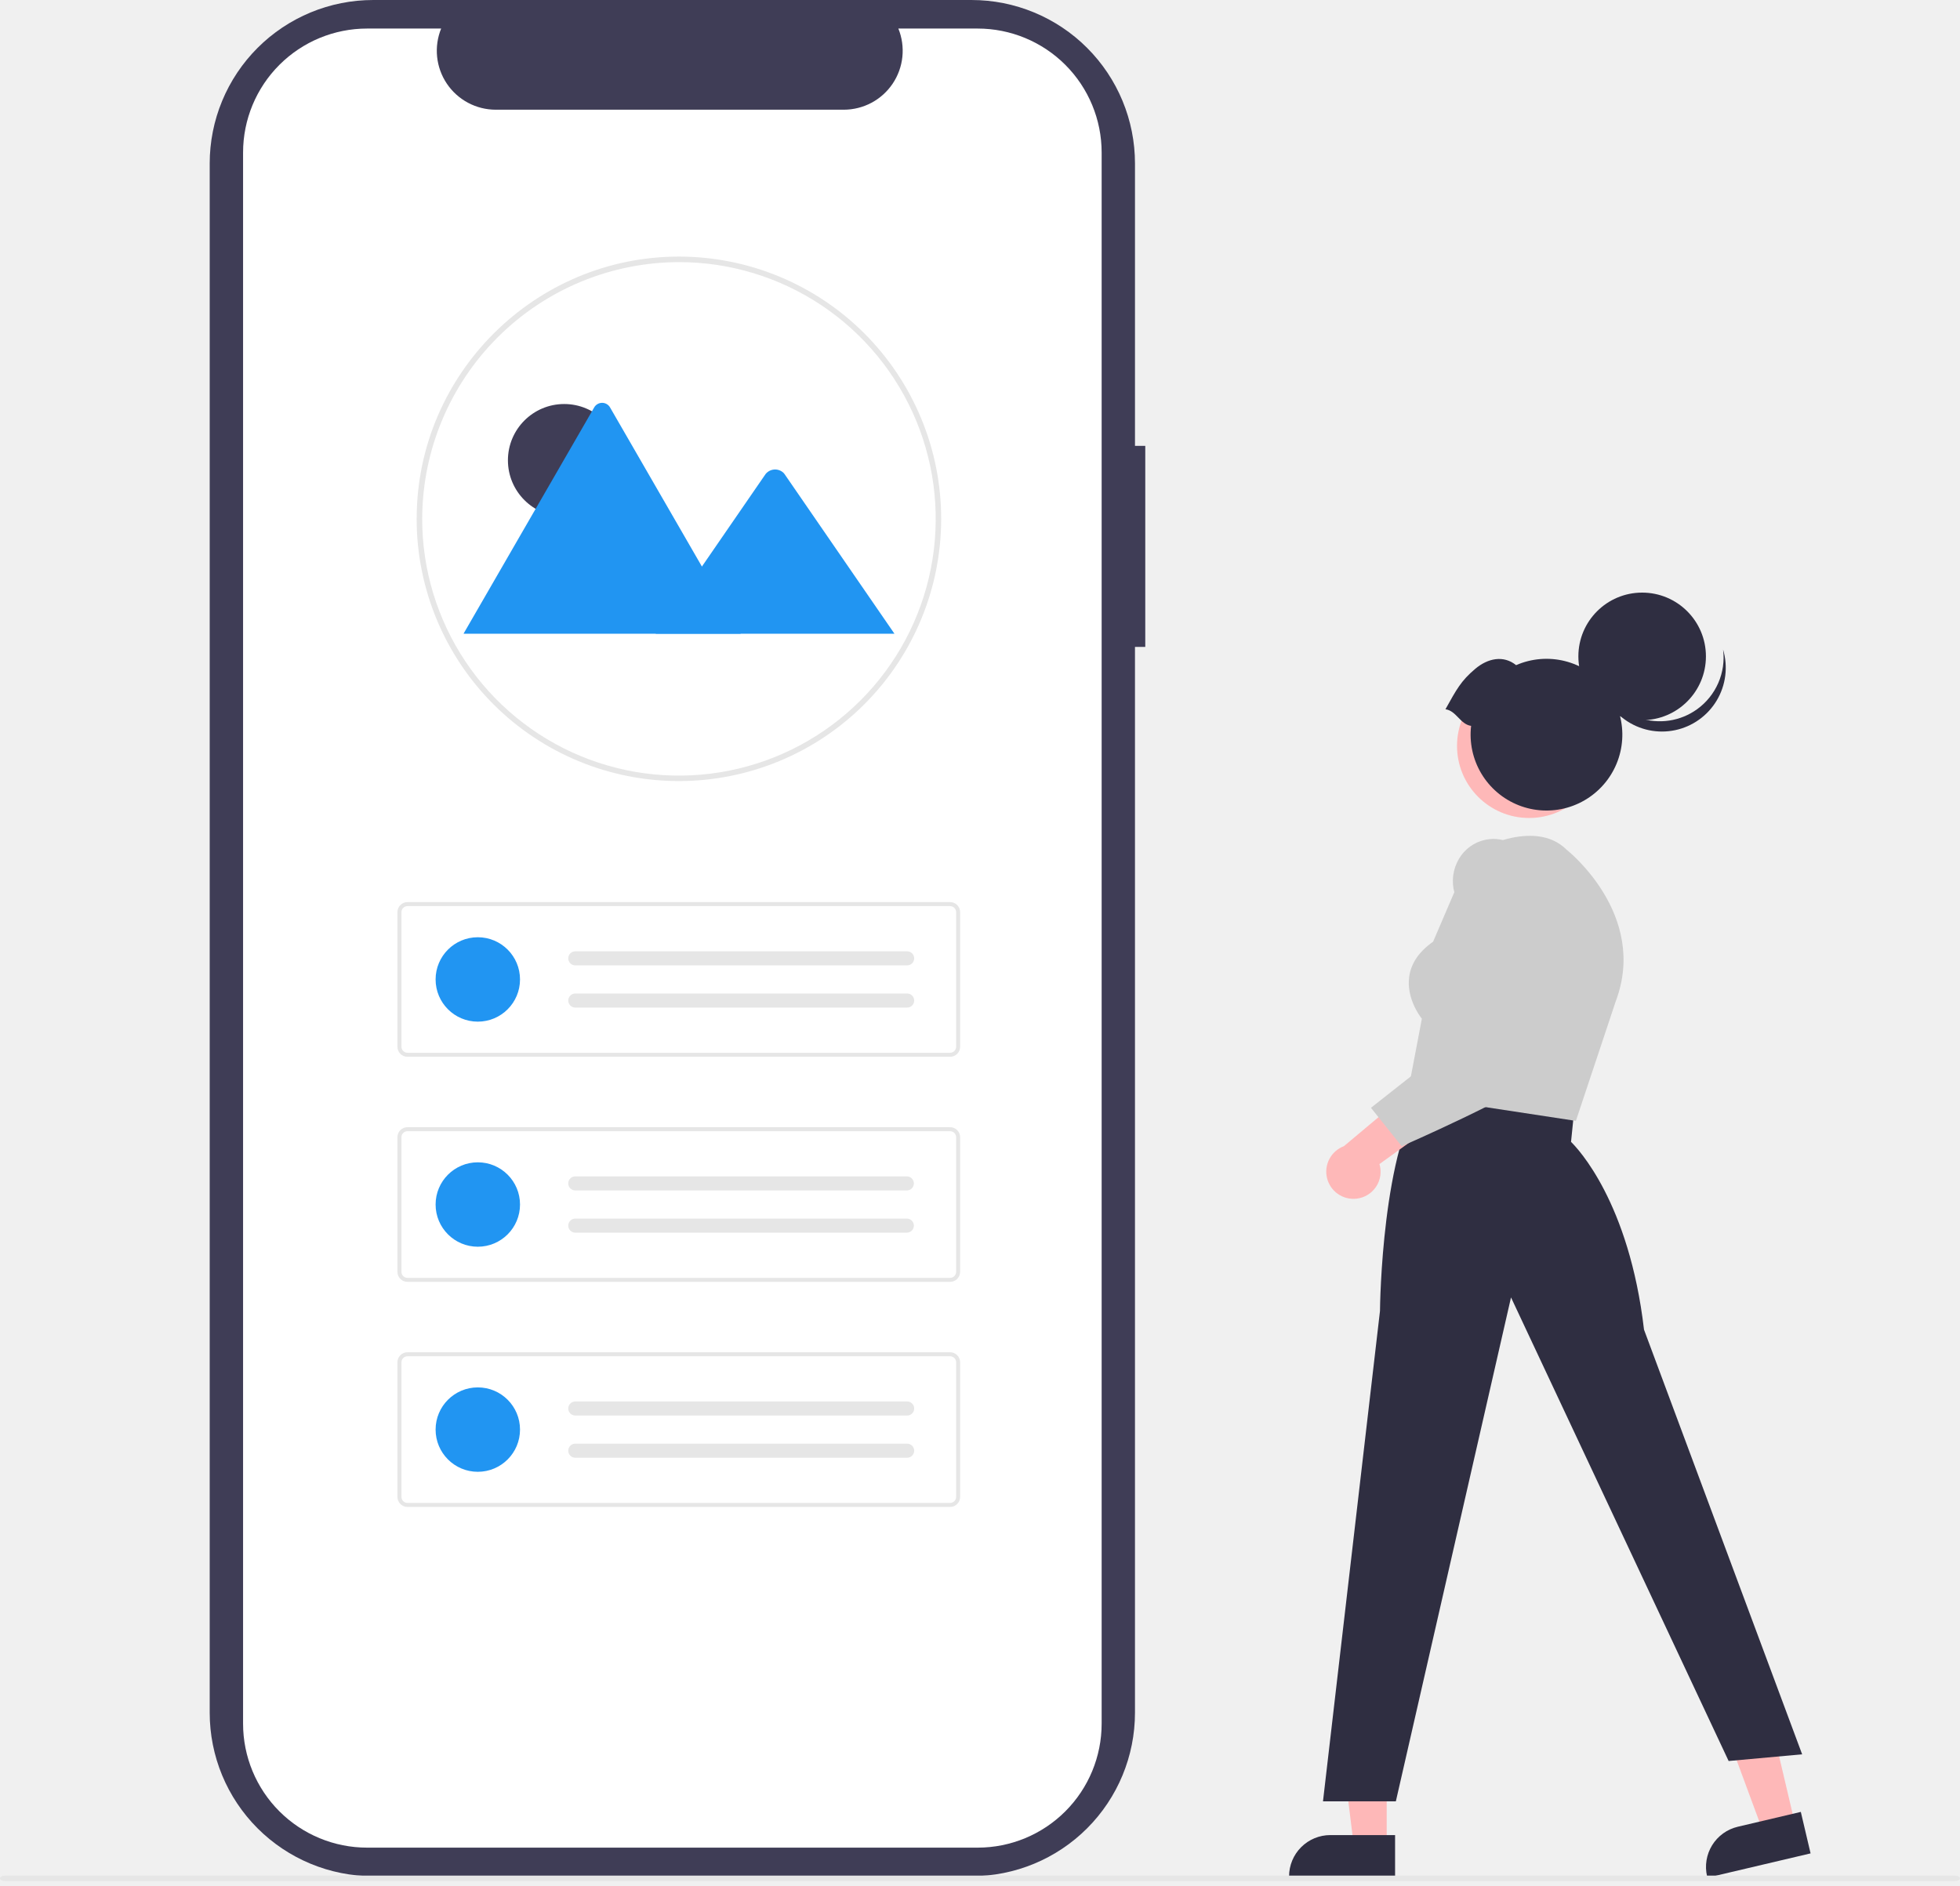
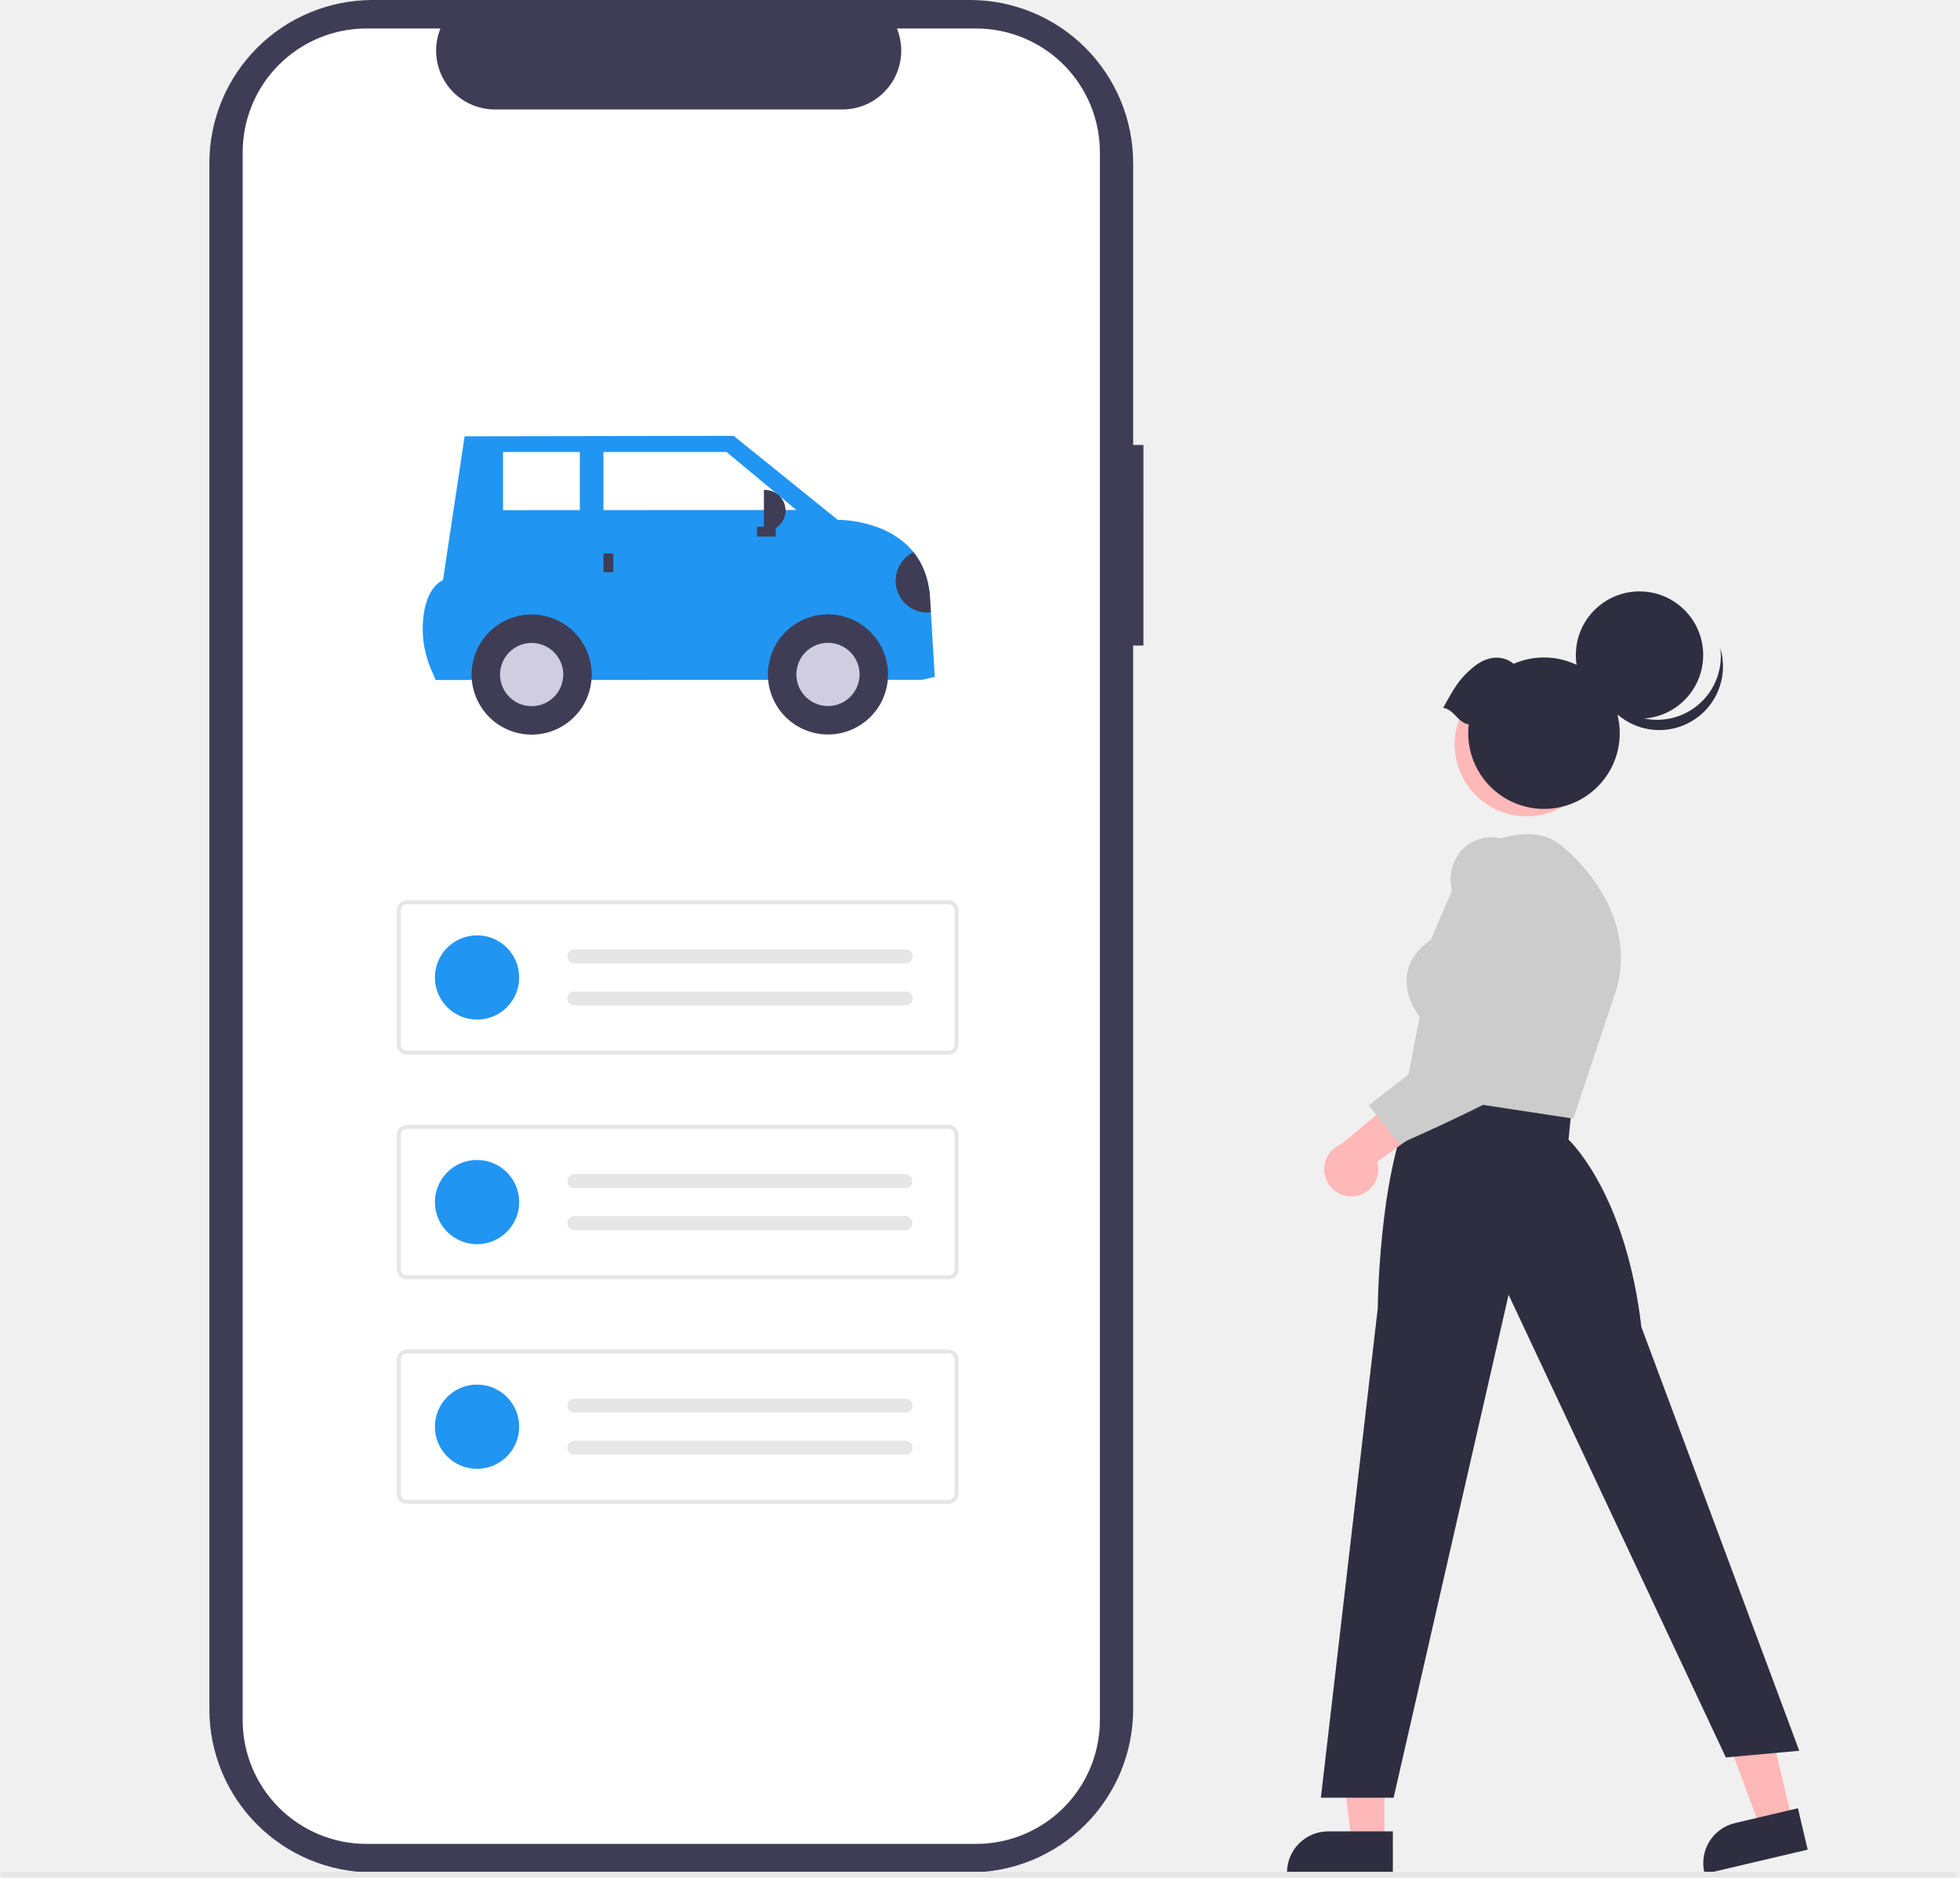
- <svg xmlns="http://www.w3.org/2000/svg" width="424" height="408" viewBox="0 0 424 408" fill="none">
-   <path d="M247.754 96.466H245.527V35.364C245.527 30.72 244.612 26.122 242.835 21.831C241.058 17.54 238.453 13.642 235.169 10.358C231.886 7.074 227.987 4.469 223.697 2.692C219.407 0.915 214.809 0 210.165 0.001H80.725C76.082 0.001 71.483 0.915 67.193 2.692C62.903 4.47 59.005 7.075 55.721 10.358C52.438 13.642 49.833 17.541 48.056 21.832C46.279 26.122 45.364 30.721 45.365 35.365V370.573C45.365 379.952 49.09 388.947 55.721 395.579C62.353 402.211 71.347 405.937 80.725 405.937H210.165C219.543 405.937 228.537 402.211 235.168 395.579C241.8 388.947 245.525 379.952 245.525 370.573V139.96H247.752L247.754 96.466Z" fill="#3F3D56" />
-   <path d="M238.315 32.995V372.94C238.314 380.051 235.49 386.871 230.462 391.9C225.435 396.929 218.617 399.755 211.506 399.758H79.409C72.296 399.759 65.474 396.934 60.443 391.905C55.412 386.876 52.585 380.054 52.583 372.94V32.995C52.585 25.882 55.412 19.06 60.443 14.031C65.474 9.002 72.296 6.177 79.408 6.178H95.432C94.646 8.113 94.346 10.212 94.56 12.29C94.775 14.368 95.496 16.362 96.661 18.096C97.826 19.829 99.399 21.251 101.242 22.234C103.084 23.218 105.14 23.733 107.229 23.736H182.54C184.629 23.733 186.685 23.218 188.528 22.234C190.37 21.251 191.943 19.829 193.108 18.096C194.273 16.362 194.995 14.368 195.209 12.29C195.423 10.212 195.124 8.113 194.337 6.178H211.501C218.612 6.18 225.43 9.005 230.459 14.032C235.487 19.06 238.313 25.879 238.315 32.99V32.995Z" fill="white" />
-   <path d="M146.866 168.994C131.826 169 117.4 163.03 106.761 152.399C96.121 141.768 90.141 127.345 90.134 112.304V112.253C90.134 112.135 90.134 112.009 90.141 111.891C90.312 80.819 115.762 55.516 146.866 55.516C154.316 55.516 161.693 56.983 168.576 59.834C175.46 62.685 181.714 66.864 186.982 72.132C192.251 77.401 196.43 83.655 199.281 90.539C202.133 97.422 203.601 104.8 203.601 112.251C203.601 119.702 202.134 127.08 199.284 133.964C196.433 140.848 192.255 147.103 186.987 152.372C181.719 157.641 175.465 161.821 168.582 164.672C161.699 167.524 154.322 168.992 146.872 168.993H146.866V168.994ZM146.866 56.71C132.203 56.743 118.146 62.561 107.748 72.9C97.35 83.24 91.452 97.265 91.335 111.929C91.329 112.056 91.329 112.157 91.329 112.254C91.328 123.241 94.584 133.982 100.687 143.118C106.789 152.254 115.464 159.375 125.613 163.581C135.762 167.786 146.931 168.888 157.706 166.745C168.481 164.602 178.378 159.312 186.147 151.544C193.916 143.775 199.207 133.877 201.351 123.101C203.494 112.325 202.395 101.155 198.191 91.004C193.987 80.853 186.868 72.177 177.734 66.073C168.6 59.968 157.86 56.71 146.874 56.71H146.866Z" fill="#E6E6E6" />
-   <path d="M122.054 111.771C128.779 111.771 134.231 106.319 134.231 99.593C134.231 92.867 128.779 87.414 122.054 87.414C115.329 87.414 109.877 92.867 109.877 99.593C109.877 106.319 115.329 111.771 122.054 111.771Z" fill="#3F3D56" />
-   <path d="M160.239 137.12H100.502C100.427 137.121 100.352 137.115 100.278 137.103L128.532 88.162C128.704 87.857 128.955 87.603 129.257 87.427C129.56 87.25 129.904 87.157 130.254 87.157C130.604 87.157 130.948 87.25 131.25 87.427C131.553 87.603 131.803 87.857 131.975 88.162L150.936 121.004L151.844 122.575L160.239 137.12Z" fill="#2195F2" />
-   <path d="M193.498 137.121H141.831L151.843 122.577L152.563 121.529L165.609 102.575C165.84 102.285 166.129 102.047 166.458 101.876C166.787 101.705 167.148 101.605 167.518 101.583C167.888 101.561 168.258 101.617 168.605 101.748C168.952 101.878 169.267 102.08 169.531 102.341C169.598 102.415 169.661 102.493 169.719 102.575L193.498 137.121Z" fill="#2195F2" />
-   <path d="M205.53 228.648H88.147C87.57 228.648 87.018 228.418 86.611 228.011C86.203 227.603 85.974 227.051 85.973 226.474V197.354C85.974 196.778 86.203 196.225 86.611 195.818C87.018 195.41 87.571 195.181 88.147 195.18H205.53C206.107 195.181 206.659 195.41 207.067 195.818C207.474 196.225 207.703 196.778 207.704 197.354V226.475C207.703 227.051 207.474 227.604 207.067 228.011C206.659 228.419 206.107 228.648 205.53 228.649V228.648ZM88.147 196.049C87.801 196.05 87.469 196.187 87.225 196.432C86.98 196.676 86.843 197.008 86.842 197.354V226.475C86.843 226.821 86.98 227.153 87.225 227.397C87.469 227.642 87.801 227.779 88.147 227.78H205.53C205.876 227.779 206.208 227.642 206.452 227.397C206.697 227.153 206.835 226.821 206.835 226.475V197.354C206.835 197.008 206.697 196.676 206.452 196.432C206.208 196.187 205.876 196.05 205.53 196.049H88.147Z" fill="#E6E6E6" />
-   <path d="M103.363 221.045C108.405 221.045 112.493 216.957 112.493 211.914C112.493 206.871 108.405 202.784 103.363 202.784C98.321 202.784 94.233 206.871 94.233 211.914C94.233 216.957 98.321 221.045 103.363 221.045Z" fill="#2195F2" />
-   <path d="M124.449 205.827C124.045 205.827 123.658 205.987 123.373 206.272C123.087 206.558 122.927 206.945 122.927 207.349C122.927 207.752 123.087 208.139 123.373 208.425C123.658 208.71 124.045 208.87 124.449 208.87H196.183C196.385 208.878 196.587 208.845 196.777 208.774C196.967 208.703 197.14 208.594 197.287 208.455C197.435 208.315 197.552 208.148 197.634 207.962C197.716 207.777 197.759 207.577 197.763 207.374C197.766 207.172 197.729 206.97 197.653 206.782C197.578 206.594 197.465 206.423 197.323 206.279C197.18 206.135 197.01 206.021 196.823 205.943C196.636 205.866 196.435 205.826 196.232 205.827H124.449V205.827Z" fill="#E6E6E6" />
-   <path d="M124.449 214.957C124.045 214.957 123.658 215.118 123.373 215.403C123.087 215.689 122.927 216.076 122.927 216.479C122.927 216.883 123.087 217.27 123.373 217.555C123.658 217.841 124.045 218.001 124.449 218.001H196.183C196.385 218.009 196.587 217.976 196.777 217.905C196.967 217.833 197.14 217.725 197.287 217.585C197.435 217.446 197.552 217.279 197.634 217.093C197.716 216.908 197.759 216.708 197.763 216.505C197.766 216.302 197.729 216.101 197.653 215.913C197.578 215.725 197.465 215.554 197.323 215.41C197.18 215.265 197.01 215.151 196.823 215.074C196.636 214.996 196.435 214.957 196.232 214.958H124.449V214.957Z" fill="#E6E6E6" />
-   <path d="M205.53 277.346H88.147C87.57 277.345 87.018 277.116 86.611 276.709C86.203 276.301 85.974 275.748 85.973 275.172V246.052C85.974 245.475 86.203 244.923 86.611 244.515C87.018 244.108 87.571 243.879 88.147 243.878H205.53C206.107 243.879 206.659 244.108 207.067 244.515C207.474 244.923 207.703 245.475 207.704 246.052V275.173C207.703 275.749 207.474 276.301 207.066 276.709C206.659 277.116 206.107 277.345 205.53 277.346ZM88.147 244.747C87.801 244.747 87.469 244.885 87.225 245.13C86.98 245.374 86.843 245.706 86.842 246.052V275.173C86.843 275.519 86.98 275.85 87.225 276.095C87.469 276.339 87.801 276.477 88.147 276.477H205.53C205.876 276.477 206.208 276.339 206.452 276.095C206.697 275.85 206.835 275.519 206.835 275.173V246.052C206.835 245.706 206.697 245.374 206.452 245.13C206.208 244.885 205.876 244.747 205.53 244.747H88.147Z" fill="#E6E6E6" />
-   <path d="M103.363 269.742C108.405 269.742 112.493 265.654 112.493 260.611C112.493 255.569 108.405 251.481 103.363 251.481C98.321 251.481 94.233 255.569 94.233 260.611C94.233 265.654 98.321 269.742 103.363 269.742Z" fill="#2195F2" />
-   <path d="M124.449 254.523C124.045 254.523 123.658 254.683 123.373 254.969C123.087 255.254 122.927 255.641 122.927 256.045C122.927 256.448 123.087 256.835 123.373 257.121C123.658 257.406 124.045 257.567 124.449 257.567H196.183C196.581 257.564 196.962 257.406 197.244 257.126C197.527 256.847 197.689 256.467 197.696 256.069C197.702 255.671 197.553 255.287 197.279 254.998C197.006 254.709 196.63 254.539 196.232 254.523H124.449V254.523Z" fill="#E6E6E6" />
-   <path d="M124.449 263.655C124.045 263.655 123.658 263.816 123.373 264.101C123.087 264.386 122.927 264.773 122.927 265.177C122.927 265.581 123.087 265.968 123.373 266.253C123.658 266.539 124.045 266.699 124.449 266.699H196.183C196.581 266.697 196.962 266.539 197.244 266.259C197.527 265.979 197.689 265.599 197.696 265.202C197.702 264.804 197.553 264.419 197.279 264.13C197.006 263.841 196.63 263.671 196.232 263.656H124.449V263.655Z" fill="#E6E6E6" />
-   <path d="M205.53 326.043H88.147C87.57 326.043 87.018 325.813 86.611 325.406C86.203 324.998 85.974 324.446 85.973 323.869V294.749C85.974 294.173 86.203 293.62 86.611 293.213C87.018 292.805 87.571 292.576 88.147 292.575H205.53C206.107 292.576 206.659 292.805 207.067 293.213C207.474 293.62 207.703 294.173 207.704 294.749V323.87C207.703 324.446 207.474 324.999 207.067 325.406C206.659 325.814 206.107 326.043 205.53 326.044V326.043ZM88.147 293.444C87.801 293.445 87.469 293.582 87.225 293.827C86.98 294.071 86.843 294.403 86.842 294.749V323.87C86.843 324.216 86.98 324.548 87.225 324.792C87.469 325.037 87.801 325.174 88.147 325.175H205.53C205.876 325.174 206.208 325.037 206.452 324.792C206.697 324.548 206.835 324.216 206.835 323.87V294.749C206.835 294.403 206.697 294.071 206.452 293.827C206.208 293.582 205.876 293.445 205.53 293.444H88.147Z" fill="#E6E6E6" />
-   <path d="M103.363 318.44C108.405 318.44 112.493 314.352 112.493 309.309C112.493 304.266 108.405 300.179 103.363 300.179C98.321 300.179 94.233 304.266 94.233 309.309C94.233 314.352 98.321 318.44 103.363 318.44Z" fill="#2195F2" />
-   <path d="M124.449 303.222C124.045 303.222 123.658 303.382 123.373 303.667C123.087 303.953 122.927 304.34 122.927 304.744C122.927 305.147 123.087 305.534 123.373 305.82C123.658 306.105 124.045 306.265 124.449 306.265H196.183C196.385 306.273 196.587 306.24 196.777 306.169C196.967 306.098 197.14 305.989 197.287 305.85C197.435 305.71 197.552 305.543 197.634 305.357C197.716 305.172 197.759 304.972 197.763 304.769C197.766 304.567 197.729 304.365 197.653 304.177C197.578 303.989 197.465 303.818 197.323 303.674C197.18 303.53 197.01 303.416 196.823 303.338C196.636 303.261 196.435 303.221 196.232 303.222H124.449V303.222Z" fill="#E6E6E6" />
-   <path d="M124.449 312.352C124.045 312.352 123.658 312.513 123.373 312.798C123.087 313.084 122.927 313.471 122.927 313.874C122.927 314.278 123.087 314.665 123.373 314.95C123.658 315.236 124.045 315.396 124.449 315.396H196.183C196.385 315.404 196.587 315.371 196.777 315.3C196.967 315.228 197.14 315.12 197.287 314.98C197.435 314.841 197.552 314.674 197.634 314.488C197.716 314.303 197.759 314.103 197.763 313.9C197.766 313.697 197.729 313.496 197.653 313.308C197.578 313.12 197.465 312.949 197.323 312.805C197.18 312.66 197.01 312.546 196.823 312.469C196.636 312.391 196.435 312.352 196.232 312.353H124.449V312.352Z" fill="#E6E6E6" />
-   <path d="M299.98 399.363H292.867L289.484 371.928H299.98L299.98 399.363Z" fill="#FEB8B8" />
-   <path d="M301.793 406.257H278.861V405.967C278.861 403.6 279.802 401.329 281.475 399.655C283.149 397.981 285.419 397.041 287.786 397.04H301.794L301.793 406.257Z" fill="#2F2E41" />
-   <path d="M388.331 394.706L381.406 396.336L371.824 370.405L382.041 367.998L388.331 394.706Z" fill="#FEB8B8" />
-   <path d="M391.677 401.001L369.355 406.256L369.289 405.973C369.02 404.832 368.978 403.649 369.167 402.492C369.355 401.335 369.769 400.226 370.386 399.229C371.003 398.231 371.81 397.366 372.761 396.68C373.713 395.995 374.79 395.504 375.931 395.236L389.564 392.025L391.677 401.001Z" fill="#2F2E41" />
-   <path d="M298.527 283.646C298.54 282.219 298.963 248.476 308.211 235.718L308.348 235.53L340.576 239.977L339.855 247.059C341.273 248.438 352.423 260.091 355.643 287.685L389.852 379.567L373.95 381.013L326.872 280.711L301.961 389.737H286.198L298.527 283.646Z" fill="#2F2E41" />
-   <path d="M304.436 236.963L307.586 220.422C306.969 219.628 304.237 215.816 304.845 211.346C305.242 208.43 306.982 205.873 310.018 203.745L318.185 184.689L318.295 184.625C318.845 184.301 331.847 176.782 338.935 183.876C339.112 184.013 356.563 197.87 349.557 216.557L340.906 242.517L304.436 236.963Z" fill="#CCCCCC" />
-   <path d="M293.475 259.342C294.325 259.244 295.142 258.962 295.871 258.515C296.6 258.067 297.221 257.466 297.692 256.752C298.163 256.038 298.472 255.23 298.597 254.384C298.722 253.538 298.659 252.675 298.415 251.856L315.278 239.705L305.183 235.865L290.717 247.992C289.372 248.498 288.258 249.479 287.586 250.749C286.915 252.02 286.731 253.492 287.07 254.889C287.41 256.285 288.249 257.51 289.428 258.33C290.608 259.15 292.048 259.51 293.475 259.342V259.342Z" fill="#FEB8B8" />
-   <path d="M296.575 239.685L322.319 219.4L314.666 193.248C314.305 192.009 314.204 190.71 314.367 189.431C314.53 188.151 314.955 186.919 315.615 185.811C316.226 184.767 317.048 183.861 318.03 183.153C319.011 182.445 320.129 181.95 321.313 181.699C325.72 180.766 329.721 183.234 333.201 189.035L333.228 189.088C333.804 190.496 347.216 223.653 336.975 230.744C326.957 237.679 303.728 247.777 303.495 247.879L303.222 247.996L296.575 239.685Z" fill="#CCCCCC" />
-   <path d="M330.79 176.98C339.403 176.98 346.386 169.997 346.386 161.382C346.386 152.768 339.403 145.785 330.79 145.785C322.177 145.785 315.194 152.768 315.194 161.382C315.194 169.997 322.177 176.98 330.79 176.98Z" fill="#FEB8B8" />
-   <path d="M355.24 155.813C362.86 155.813 369.037 149.636 369.037 142.015C369.037 134.395 362.86 128.217 355.24 128.217C347.62 128.217 341.443 134.395 341.443 142.015C341.443 149.636 347.62 155.813 355.24 155.813Z" fill="#2F2E41" />
-   <path d="M367.139 153.441C365.354 154.731 363.285 155.575 361.107 155.902C358.928 156.228 356.703 156.029 354.618 155.319C352.532 154.61 350.647 153.412 349.119 151.825C347.592 150.237 346.466 148.307 345.837 146.196C346.075 148.089 346.702 149.912 347.68 151.551C348.657 153.189 349.964 154.607 351.518 155.714C353.071 156.822 354.837 157.595 356.704 157.986C358.572 158.376 360.499 158.375 362.366 157.982C364.233 157.59 365.998 156.815 367.55 155.705C369.103 154.596 370.408 153.177 371.384 151.537C372.359 149.898 372.985 148.074 373.22 146.181C373.456 144.288 373.296 142.366 372.751 140.538C373.06 142.994 372.702 145.488 371.714 147.759C370.727 150.029 369.147 151.992 367.139 153.441Z" fill="#2F2E41" />
-   <path d="M312.691 153.455C315.1 149.143 316.021 147.344 319.127 144.716C321.874 142.397 325.252 141.716 327.976 143.913C331.29 142.466 334.989 142.154 338.498 143.026C342.008 143.897 345.131 145.903 347.383 148.733C349.635 151.562 350.89 155.056 350.953 158.671C351.015 162.287 349.882 165.822 347.729 168.728C345.576 171.633 342.524 173.747 339.047 174.739C335.57 175.731 331.863 175.548 328.501 174.216C325.139 172.885 322.311 170.48 320.456 167.376C318.601 164.272 317.823 160.642 318.242 157.05C315.873 156.719 315.06 153.79 312.691 153.455Z" fill="#2F2E41" />
-   <path d="M422.893 407H1.107C0.495 407 0 406.733 0 406.403C0 406.073 0.496 405.806 1.107 405.806H422.893C423.504 405.806 423.999 406.073 423.999 406.403C423.999 406.733 423.504 407 422.893 407Z" fill="#E6E6E6" />
+ <svg xmlns="http://www.w3.org/2000/svg" width="425" height="407" viewBox="0 0 425 407" fill="none">
+   <g clip-path="url(#clip0_480_8117)">
+     <path d="M247.941 96.466H245.712V35.364C245.712 30.72 244.796 26.122 243.018 21.831C241.239 17.54 238.633 13.642 235.346 10.358C232.06 7.074 228.159 4.469 223.866 2.692C219.572 0.915 214.97 0 210.323 0.001H80.786C76.139 0.001 71.537 0.915 67.244 2.692C62.95 4.47 59.049 7.075 55.763 10.358C52.477 13.642 49.871 17.541 48.092 21.832C46.314 26.122 45.399 30.721 45.399 35.365V370.573C45.399 379.952 49.127 388.947 55.763 395.579C62.4 402.211 71.4 405.937 80.785 405.937H210.323C219.708 405.937 228.709 402.211 235.345 395.579C241.982 388.947 245.71 379.952 245.71 370.573V139.96H247.939L247.941 96.466Z" fill="#3F3D56" />
+     <path d="M238.495 32.995V372.94C238.494 380.051 235.667 386.871 230.636 391.9C225.605 396.929 218.781 399.755 211.666 399.758H79.469C72.351 399.759 65.523 396.934 60.489 391.905C55.454 386.876 52.625 380.054 52.622 372.94V32.995C52.625 25.882 55.454 19.06 60.488 14.031C65.523 9.002 72.35 6.177 79.468 6.178H95.504C94.717 8.113 94.417 10.212 94.632 12.29C94.846 14.368 95.568 16.362 96.734 18.096C97.899 19.829 99.474 21.251 101.318 22.234C103.162 23.218 105.22 23.733 107.31 23.736H182.677C184.768 23.733 186.825 23.218 188.67 22.234C190.514 21.251 192.088 19.829 193.254 18.096C194.42 16.362 195.141 14.368 195.356 12.29C195.57 10.212 195.27 8.113 194.483 6.178H211.661C218.776 6.18 225.6 9.005 230.632 14.032C235.664 19.06 238.492 25.879 238.495 32.99V32.995Z" fill="white" />
+     <path d="M205.685 228.648H88.213C87.636 228.648 87.084 228.418 86.676 228.011C86.268 227.603 86.038 227.051 86.038 226.474V197.354C86.039 196.778 86.268 196.225 86.676 195.818C87.084 195.41 87.636 195.181 88.213 195.18H205.685C206.262 195.181 206.815 195.41 207.222 195.818C207.63 196.225 207.86 196.778 207.86 197.354V226.475C207.86 227.051 207.63 227.604 207.222 228.011C206.815 228.419 206.262 228.648 205.685 228.649V228.648ZM88.213 196.049C87.867 196.05 87.535 196.187 87.29 196.432C87.046 196.676 86.908 197.008 86.908 197.354V226.475C86.908 226.821 87.046 227.153 87.29 227.397C87.535 227.642 87.867 227.779 88.213 227.78H205.685C206.031 227.779 206.363 227.642 206.608 227.397C206.853 227.153 206.99 226.821 206.99 226.475V197.354C206.99 197.008 206.853 196.676 206.608 196.432C206.363 196.187 206.031 196.05 205.685 196.049H88.213Z" fill="#E6E6E6" />
+     <path d="M103.441 221.045C108.487 221.045 112.577 216.957 112.577 211.914C112.577 206.871 108.487 202.784 103.441 202.784C98.395 202.784 94.304 206.871 94.304 211.914C94.304 216.957 98.395 221.045 103.441 221.045Z" fill="#2195F2" />
+     <path d="M124.542 205.827C124.139 205.827 123.751 205.987 123.466 206.272C123.18 206.558 123.02 206.945 123.02 207.349C123.02 207.752 123.18 208.139 123.466 208.425C123.751 208.71 124.139 208.87 124.542 208.87H196.33C196.533 208.878 196.735 208.845 196.925 208.774C197.115 208.703 197.289 208.594 197.436 208.455C197.583 208.315 197.701 208.148 197.783 207.962C197.865 207.777 197.908 207.577 197.912 207.374C197.915 207.172 197.878 206.97 197.802 206.782C197.727 206.594 197.614 206.423 197.471 206.279C197.329 206.135 197.159 206.021 196.971 205.943C196.784 205.866 196.583 205.826 196.38 205.827H124.542V205.827Z" fill="#E6E6E6" />
+     <path d="M124.542 214.957C124.139 214.957 123.751 215.118 123.466 215.403C123.18 215.689 123.02 216.076 123.02 216.479C123.02 216.883 123.18 217.27 123.466 217.555C123.751 217.841 124.139 218.001 124.542 218.001H196.33C196.533 218.009 196.735 217.976 196.925 217.905C197.115 217.833 197.289 217.725 197.436 217.585C197.583 217.446 197.701 217.279 197.783 217.093C197.865 216.908 197.908 216.708 197.912 216.505C197.915 216.302 197.878 216.101 197.802 215.913C197.727 215.725 197.614 215.554 197.471 215.41C197.329 215.265 197.159 215.151 196.971 215.074C196.784 214.996 196.583 214.957 196.38 214.958H124.542V214.957Z" fill="#E6E6E6" />
+     <path d="M205.685 277.346H88.213C87.636 277.345 87.084 277.116 86.676 276.709C86.268 276.301 86.038 275.748 86.038 275.172V246.052C86.039 245.475 86.268 244.923 86.676 244.515C87.084 244.108 87.636 243.879 88.213 243.878H205.685C206.262 243.879 206.815 244.108 207.222 244.515C207.63 244.923 207.86 245.475 207.86 246.052V275.173C207.859 275.749 207.63 276.301 207.222 276.709C206.814 277.116 206.262 277.345 205.685 277.346V277.346ZM88.213 244.747C87.867 244.747 87.535 244.885 87.29 245.13C87.046 245.374 86.908 245.706 86.908 246.052V275.173C86.908 275.519 87.046 275.85 87.29 276.095C87.535 276.339 87.867 276.477 88.213 276.477H205.685C206.031 276.477 206.363 276.339 206.608 276.095C206.853 275.85 206.99 275.519 206.99 275.173V246.052C206.99 245.706 206.853 245.374 206.608 245.13C206.363 244.885 206.031 244.747 205.685 244.747H88.213Z" fill="#E6E6E6" />
+     <path d="M103.441 269.742C108.487 269.742 112.577 265.654 112.577 260.611C112.577 255.569 108.487 251.481 103.441 251.481C98.395 251.481 94.304 255.569 94.304 260.611C94.304 265.654 98.395 269.742 103.441 269.742Z" fill="#2195F2" />
+     <path d="M124.542 254.523C124.139 254.523 123.751 254.683 123.466 254.969C123.18 255.254 123.02 255.641 123.02 256.045C123.02 256.448 123.18 256.835 123.466 257.121C123.751 257.406 124.139 257.567 124.542 257.567H196.33C196.728 257.564 197.11 257.406 197.393 257.126C197.676 256.847 197.838 256.467 197.845 256.069C197.851 255.671 197.701 255.287 197.428 254.998C197.154 254.709 196.778 254.539 196.38 254.523H124.542V254.523Z" fill="#E6E6E6" />
+     <path d="M124.542 263.655C124.139 263.655 123.751 263.815 123.466 264.101C123.18 264.386 123.02 264.773 123.02 265.177C123.02 265.581 123.18 265.968 123.466 266.253C123.751 266.539 124.139 266.699 124.542 266.699H196.33C196.728 266.697 197.11 266.539 197.393 266.259C197.676 265.979 197.838 265.599 197.845 265.202C197.851 264.804 197.701 264.419 197.428 264.13C197.154 263.841 196.778 263.671 196.38 263.656H124.542V263.655Z" fill="#E6E6E6" />
+     <path d="M205.685 326.043H88.213C87.636 326.043 87.084 325.813 86.676 325.406C86.268 324.998 86.038 324.446 86.038 323.869V294.749C86.039 294.173 86.268 293.62 86.676 293.213C87.084 292.805 87.636 292.576 88.213 292.575H205.685C206.262 292.576 206.815 292.805 207.222 293.213C207.63 293.62 207.86 294.173 207.86 294.749V323.87C207.86 324.446 207.63 324.999 207.222 325.406C206.815 325.814 206.262 326.043 205.685 326.044V326.043ZM88.213 293.444C87.867 293.445 87.535 293.582 87.29 293.827C87.046 294.071 86.908 294.403 86.908 294.749V323.87C86.908 324.216 87.046 324.548 87.29 324.792C87.535 325.037 87.867 325.174 88.213 325.175H205.685C206.031 325.174 206.363 325.037 206.608 324.792C206.853 324.548 206.99 324.216 206.99 323.87V294.749C206.99 294.403 206.853 294.071 206.608 293.827C206.363 293.582 206.031 293.445 205.685 293.444H88.213Z" fill="#E6E6E6" />
+     <path d="M103.441 318.44C108.487 318.44 112.577 314.352 112.577 309.309C112.577 304.266 108.487 300.178 103.441 300.178C98.395 300.178 94.304 304.266 94.304 309.309C94.304 314.352 98.395 318.44 103.441 318.44Z" fill="#2195F2" />
+     <path d="M124.542 303.222C124.139 303.222 123.751 303.382 123.466 303.667C123.18 303.953 123.02 304.34 123.02 304.744C123.02 305.147 123.18 305.534 123.466 305.82C123.751 306.105 124.139 306.265 124.542 306.265H196.33C196.533 306.273 196.735 306.24 196.925 306.169C197.115 306.098 197.289 305.989 197.436 305.85C197.583 305.71 197.701 305.543 197.783 305.357C197.865 305.172 197.908 304.972 197.912 304.769C197.915 304.567 197.878 304.365 197.802 304.177C197.727 303.989 197.614 303.818 197.471 303.674C197.329 303.53 197.159 303.416 196.971 303.338C196.784 303.261 196.583 303.221 196.38 303.222H124.542V303.222Z" fill="#E6E6E6" />
+     <path d="M124.542 312.352C124.139 312.352 123.751 312.513 123.466 312.798C123.18 313.084 123.02 313.471 123.02 313.874C123.02 314.278 123.18 314.665 123.466 314.95C123.751 315.236 124.139 315.396 124.542 315.396H196.33C196.533 315.404 196.735 315.371 196.925 315.3C197.115 315.228 197.289 315.12 197.436 314.98C197.583 314.841 197.701 314.674 197.783 314.488C197.865 314.303 197.908 314.103 197.912 313.9C197.915 313.697 197.878 313.496 197.802 313.308C197.727 313.12 197.614 312.949 197.471 312.805C197.329 312.66 197.159 312.546 196.971 312.469C196.784 312.391 196.583 312.352 196.38 312.353H124.542V312.352Z" fill="#E6E6E6" />
+     <path d="M300.205 399.363H293.087L289.702 371.928H300.206L300.205 399.363Z" fill="#FEB8B8" />
+     <path d="M302.02 406.257H279.071V405.967C279.071 403.6 280.012 401.329 281.687 399.655C283.362 397.981 285.634 397.041 288.003 397.04H302.021L302.02 406.257Z" fill="#2F2E41" />
+     <path d="M388.623 394.706L381.693 396.336L372.104 370.405L382.329 367.998L388.623 394.706Z" fill="#FEB8B8" />
+     <path d="M391.972 401.001L369.633 406.256L369.567 405.973C369.298 404.832 369.256 403.649 369.445 402.492C369.633 401.335 370.048 400.226 370.665 399.229C371.282 398.231 372.09 397.366 373.042 396.68C373.994 395.995 375.072 395.504 376.214 395.236V395.236L389.858 392.025L391.972 401.001Z" fill="#2F2E41" />
+     <path d="M298.751 283.646C298.765 282.219 299.189 248.476 308.443 235.718L308.58 235.53L340.832 239.977L340.111 247.059C341.53 248.438 352.688 260.091 355.911 287.685L390.146 379.567L374.231 381.013L327.118 280.711L302.188 389.737H286.414L298.751 283.646Z" fill="#2F2E41" />
+     <path d="M304.665 236.963L307.818 220.422C307.2 219.628 304.466 215.816 305.074 211.346C305.471 208.43 307.213 205.873 310.252 203.745L318.425 184.689L318.535 184.625C319.085 184.301 332.096 176.782 339.19 183.876C339.367 184.013 356.831 197.87 349.82 216.557L341.163 242.517L304.665 236.963Z" fill="#CCCCCC" />
+     <path d="M293.696 259.342C294.546 259.244 295.365 258.962 296.094 258.515C296.823 258.067 297.445 257.466 297.916 256.752C298.388 256.038 298.697 255.23 298.822 254.384C298.946 253.538 298.884 252.675 298.639 251.856L315.515 239.705L305.413 235.865L290.936 247.992C289.59 248.498 288.475 249.479 287.803 250.749C287.131 252.02 286.947 253.492 287.286 254.889C287.626 256.285 288.466 257.51 289.646 258.33C290.827 259.15 292.268 259.51 293.696 259.342V259.342Z" fill="#FEB8B8" />
+     <path d="M296.798 239.685L322.562 219.4L314.903 193.248C314.542 192.009 314.44 190.71 314.603 189.431C314.767 188.151 315.192 186.919 315.852 185.811C316.464 184.767 317.287 183.861 318.269 183.153C319.251 182.445 320.37 181.95 321.555 181.699C325.965 180.766 329.969 183.234 333.452 189.035L333.479 189.088C334.055 190.496 347.477 223.653 337.229 230.744C327.204 237.679 303.957 247.777 303.723 247.879L303.451 247.996L296.798 239.685Z" fill="#CCCCCC" />
+     <path d="M331.039 176.98C339.659 176.98 346.647 169.997 346.647 161.382C346.647 152.768 339.659 145.785 331.039 145.785C322.419 145.785 315.432 152.768 315.432 161.382C315.432 169.997 322.419 176.98 331.039 176.98Z" fill="#FEB8B8" />
+     <path d="M355.507 155.813C363.133 155.813 369.314 149.636 369.314 142.015C369.314 134.395 363.133 128.217 355.507 128.217C347.882 128.217 341.7 134.395 341.7 142.015C341.7 149.636 347.882 155.813 355.507 155.813Z" fill="#2F2E41" />
+     <path d="M367.416 153.441C365.629 154.731 363.559 155.575 361.379 155.902C359.198 156.228 356.972 156.029 354.885 155.319C352.798 154.61 350.911 153.412 349.382 151.825C347.853 150.237 346.727 148.307 346.097 146.196C346.335 148.089 346.963 149.912 347.941 151.551C348.92 153.189 350.228 154.607 351.782 155.714C353.337 156.822 355.104 157.595 356.973 157.986C358.841 158.376 360.771 158.375 362.639 157.982C364.507 157.59 366.274 156.815 367.827 155.705C369.38 154.596 370.687 153.177 371.663 151.537C372.64 149.898 373.266 148.074 373.501 146.181C373.737 144.288 373.577 142.366 373.032 140.538C373.341 142.994 372.982 145.488 371.994 147.759C371.006 150.029 369.424 151.992 367.416 153.441V153.441Z" fill="#2F2E41" />
+     <path d="M312.927 153.455C315.337 149.143 316.259 147.344 319.367 144.716C322.116 142.397 325.496 141.716 328.223 143.913C331.54 142.466 335.241 142.154 338.753 143.026C342.265 143.897 345.391 145.903 347.645 148.733C349.899 151.562 351.154 155.056 351.217 158.671C351.28 162.287 350.146 165.822 347.991 168.728C345.837 171.633 342.782 173.747 339.303 174.739C335.823 175.731 332.113 175.548 328.748 174.216C325.384 172.885 322.553 170.48 320.697 167.376C318.84 164.272 318.062 160.642 318.482 157.05C316.111 156.719 315.297 153.79 312.927 153.455Z" fill="#2F2E41" />
+     <path d="M423.211 407H1.108C0.496 407 0 406.733 0 406.403C0 406.073 0.496 405.806 1.108 405.806H423.211C423.822 405.806 424.319 406.073 424.319 406.403C424.319 406.733 423.823 407 423.211 407Z" fill="#E6E6E6" />
+     <path d="M202.696 146.74L199.921 147.381L94.471 147.427L93.522 145.218C91.869 141.428 91.302 137.253 91.884 133.16C92.339 130.108 93.477 127.077 96.062 125.76L100.745 94.592L159.085 94.494L181.655 112.702C181.655 112.702 192.302 112.511 198.086 119.713C199.916 121.994 201.26 125.016 201.621 129.023L201.849 132.769L202.696 146.74Z" fill="#2195F2" />
+     <path d="M176.031 158.757C182.957 160.692 190.14 156.646 192.076 149.72C194.011 142.794 189.965 135.611 183.039 133.675C176.113 131.74 168.93 135.786 166.994 142.712C165.059 149.638 169.105 156.822 176.031 158.757Z" fill="#3F3D56" />
+     <path d="M177.691 152.817C181.336 153.835 185.117 151.706 186.135 148.061C187.154 144.415 185.025 140.634 181.379 139.616C177.734 138.597 173.953 140.726 172.935 144.372C171.916 148.017 174.045 151.798 177.691 152.817Z" fill="#D0CDE1" />
+     <path d="M111.778 158.785C118.704 160.72 125.888 156.675 127.823 149.748C129.759 142.822 125.713 135.639 118.787 133.703C111.861 131.768 104.677 135.814 102.742 142.74C100.806 149.666 104.852 156.85 111.778 158.785Z" fill="#3F3D56" />
+     <path d="M113.438 152.845C117.084 153.863 120.864 151.734 121.883 148.088C122.902 144.443 120.772 140.662 117.127 139.644C113.482 138.625 109.701 140.754 108.682 144.4C107.664 148.045 109.793 151.826 113.438 152.845Z" fill="#D0CDE1" />
+     <path d="M172.689 110.571L130.85 110.589L130.844 97.995L157.527 97.983L172.689 110.571Z" fill="white" />
+     <path d="M125.721 97.997L109.071 98.004L109.077 110.599L125.727 110.591L125.721 97.997Z" fill="white" />
+     <path d="M132.989 119.98L130.854 119.981L130.856 124.037L132.99 124.036L132.989 119.98Z" fill="#3F3D56" />
+     <path d="M168.208 116.336L168.207 114.202L164.152 114.203L164.153 116.338L168.208 116.336Z" fill="#3F3D56" />
+     <path d="M165.642 106.219L165.877 106.219C167.06 106.219 168.195 106.688 169.033 107.524C169.87 108.361 170.34 109.495 170.341 110.678C170.341 111.862 169.872 112.997 169.035 113.834C168.199 114.671 167.064 115.141 165.881 115.142L165.646 115.142L165.642 106.219Z" fill="#3F3D56" />
+     <path d="M201.849 132.769C200.235 132.944 198.61 132.544 197.262 131.64C195.913 130.735 194.928 129.383 194.478 127.823C194.028 126.263 194.144 124.594 194.804 123.11C195.464 121.627 196.626 120.424 198.086 119.713C199.917 121.994 201.261 125.016 201.621 129.023L201.849 132.769Z" fill="#3F3D56" />
+   </g>
+   <defs>
+     <clipPath id="clip0_480_8117">
+       <rect width="424.319" height="407" fill="white" />
+     </clipPath>
+   </defs>
</svg>
